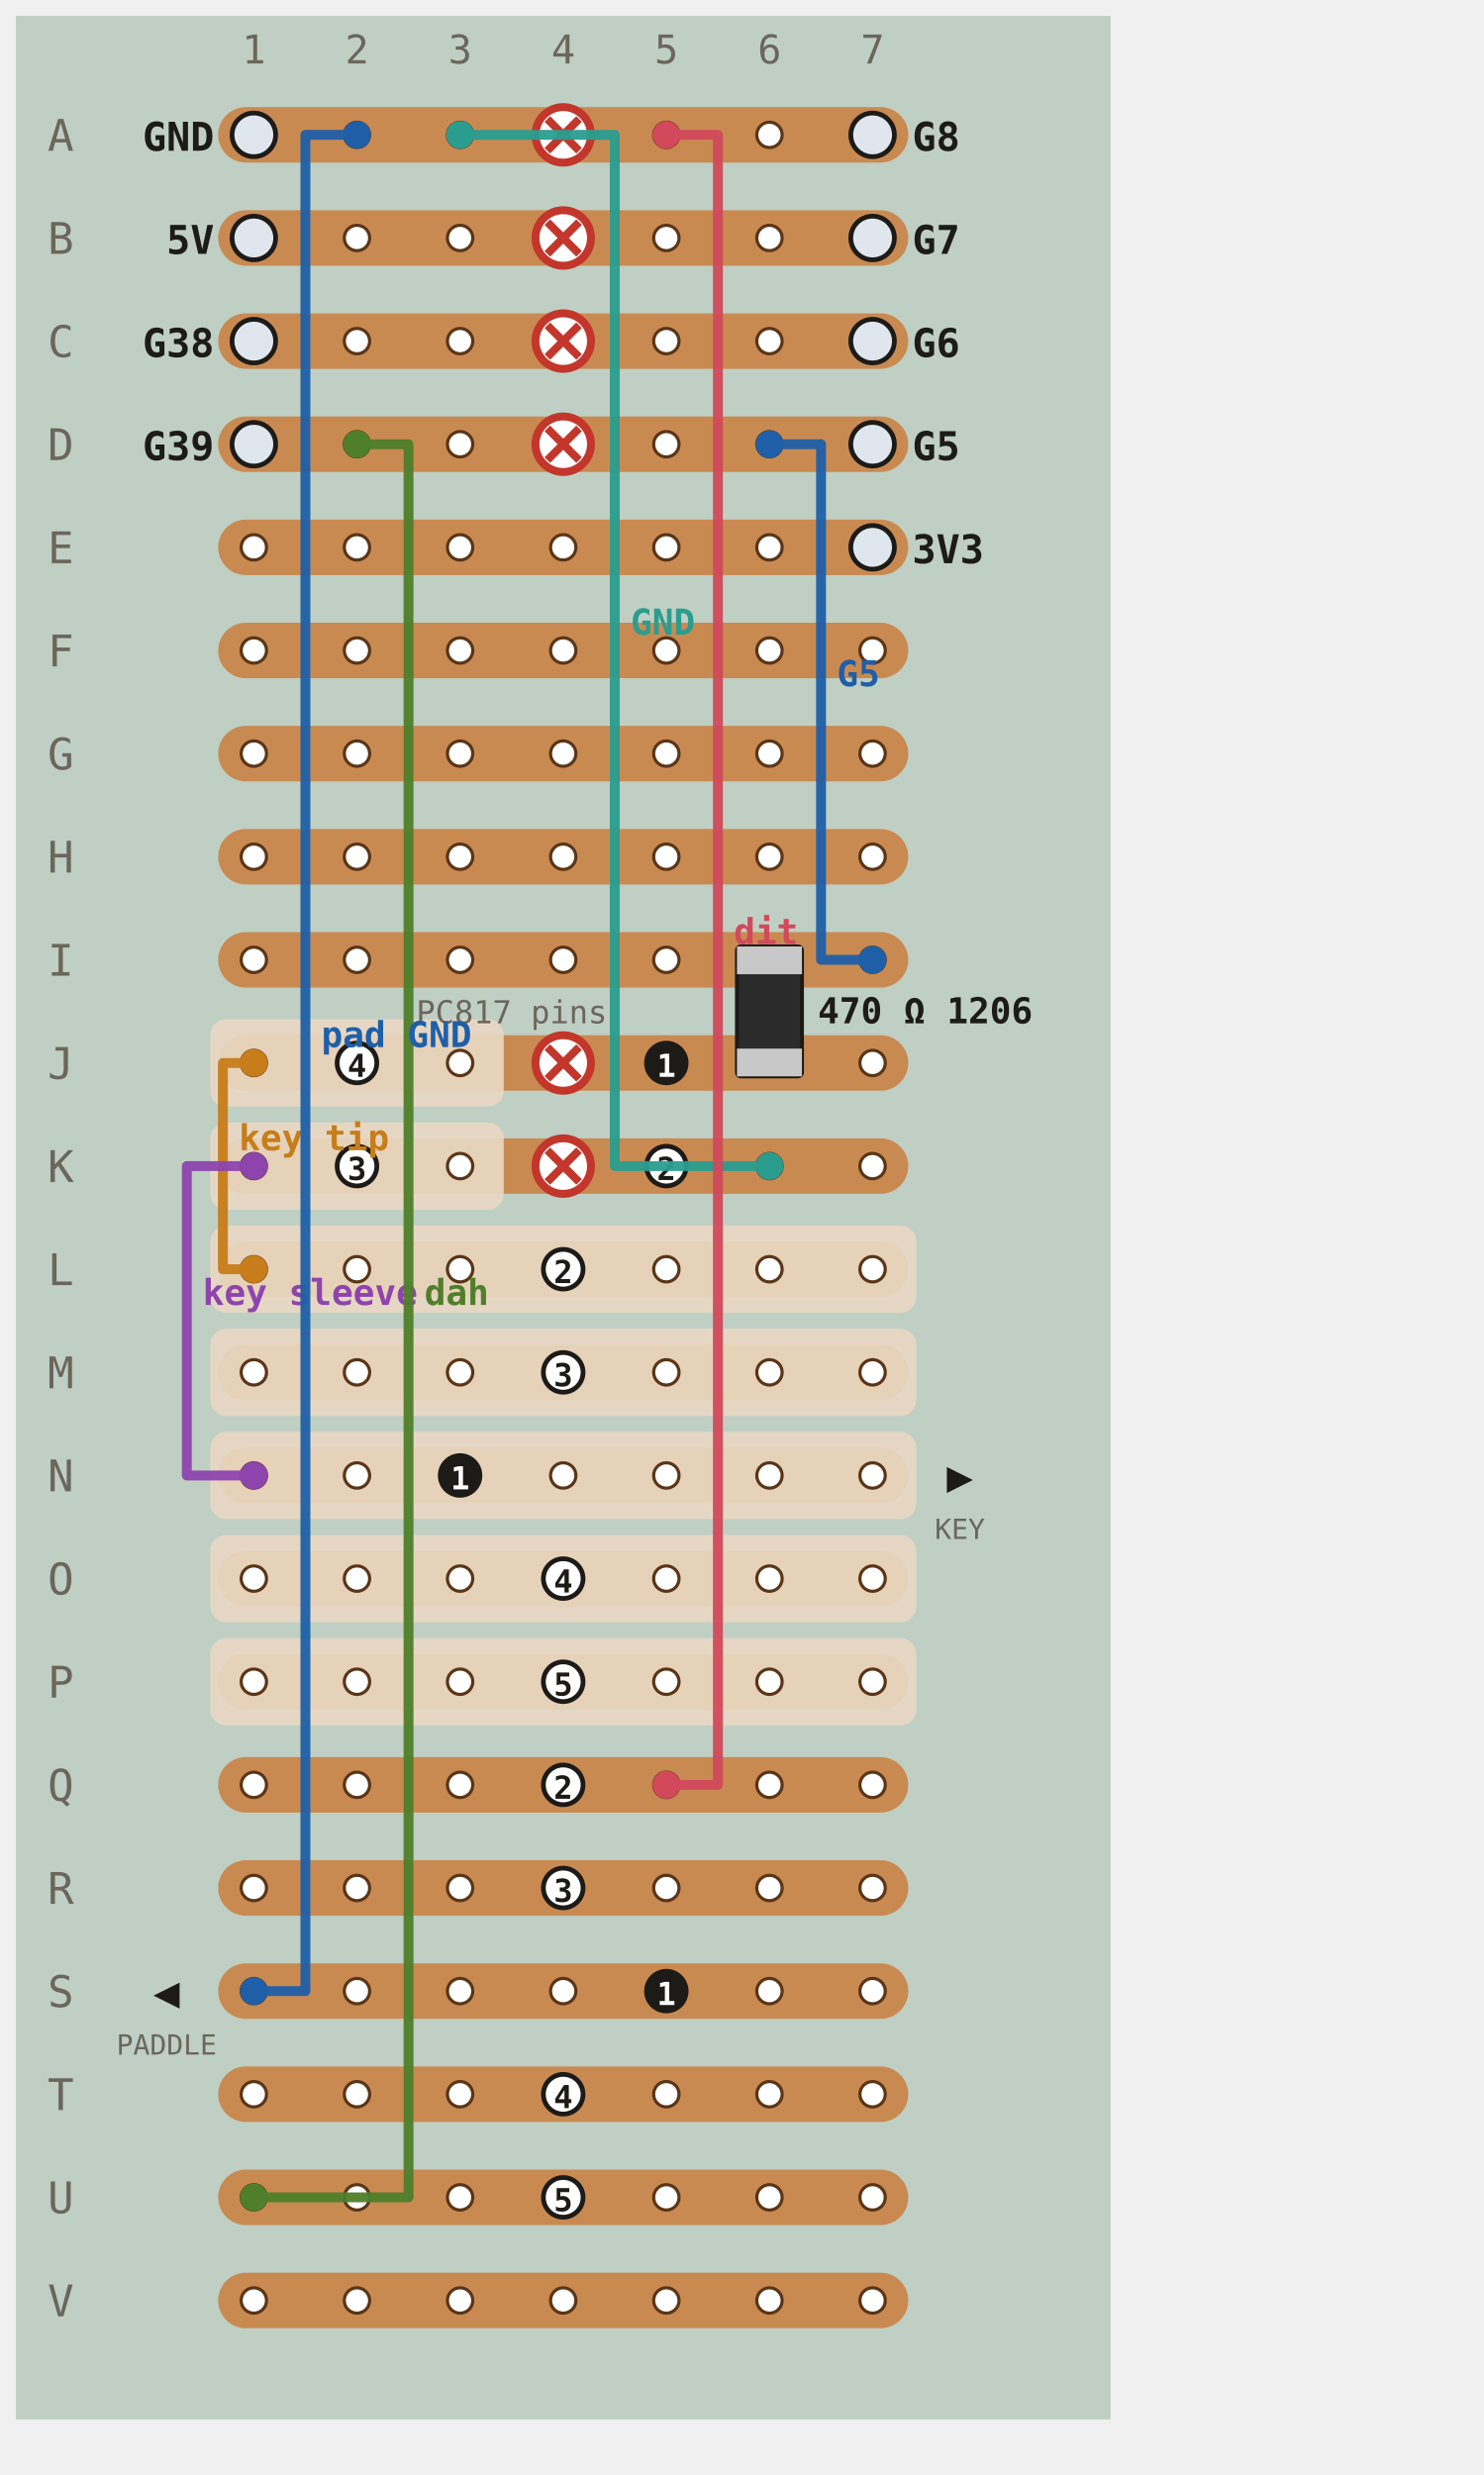
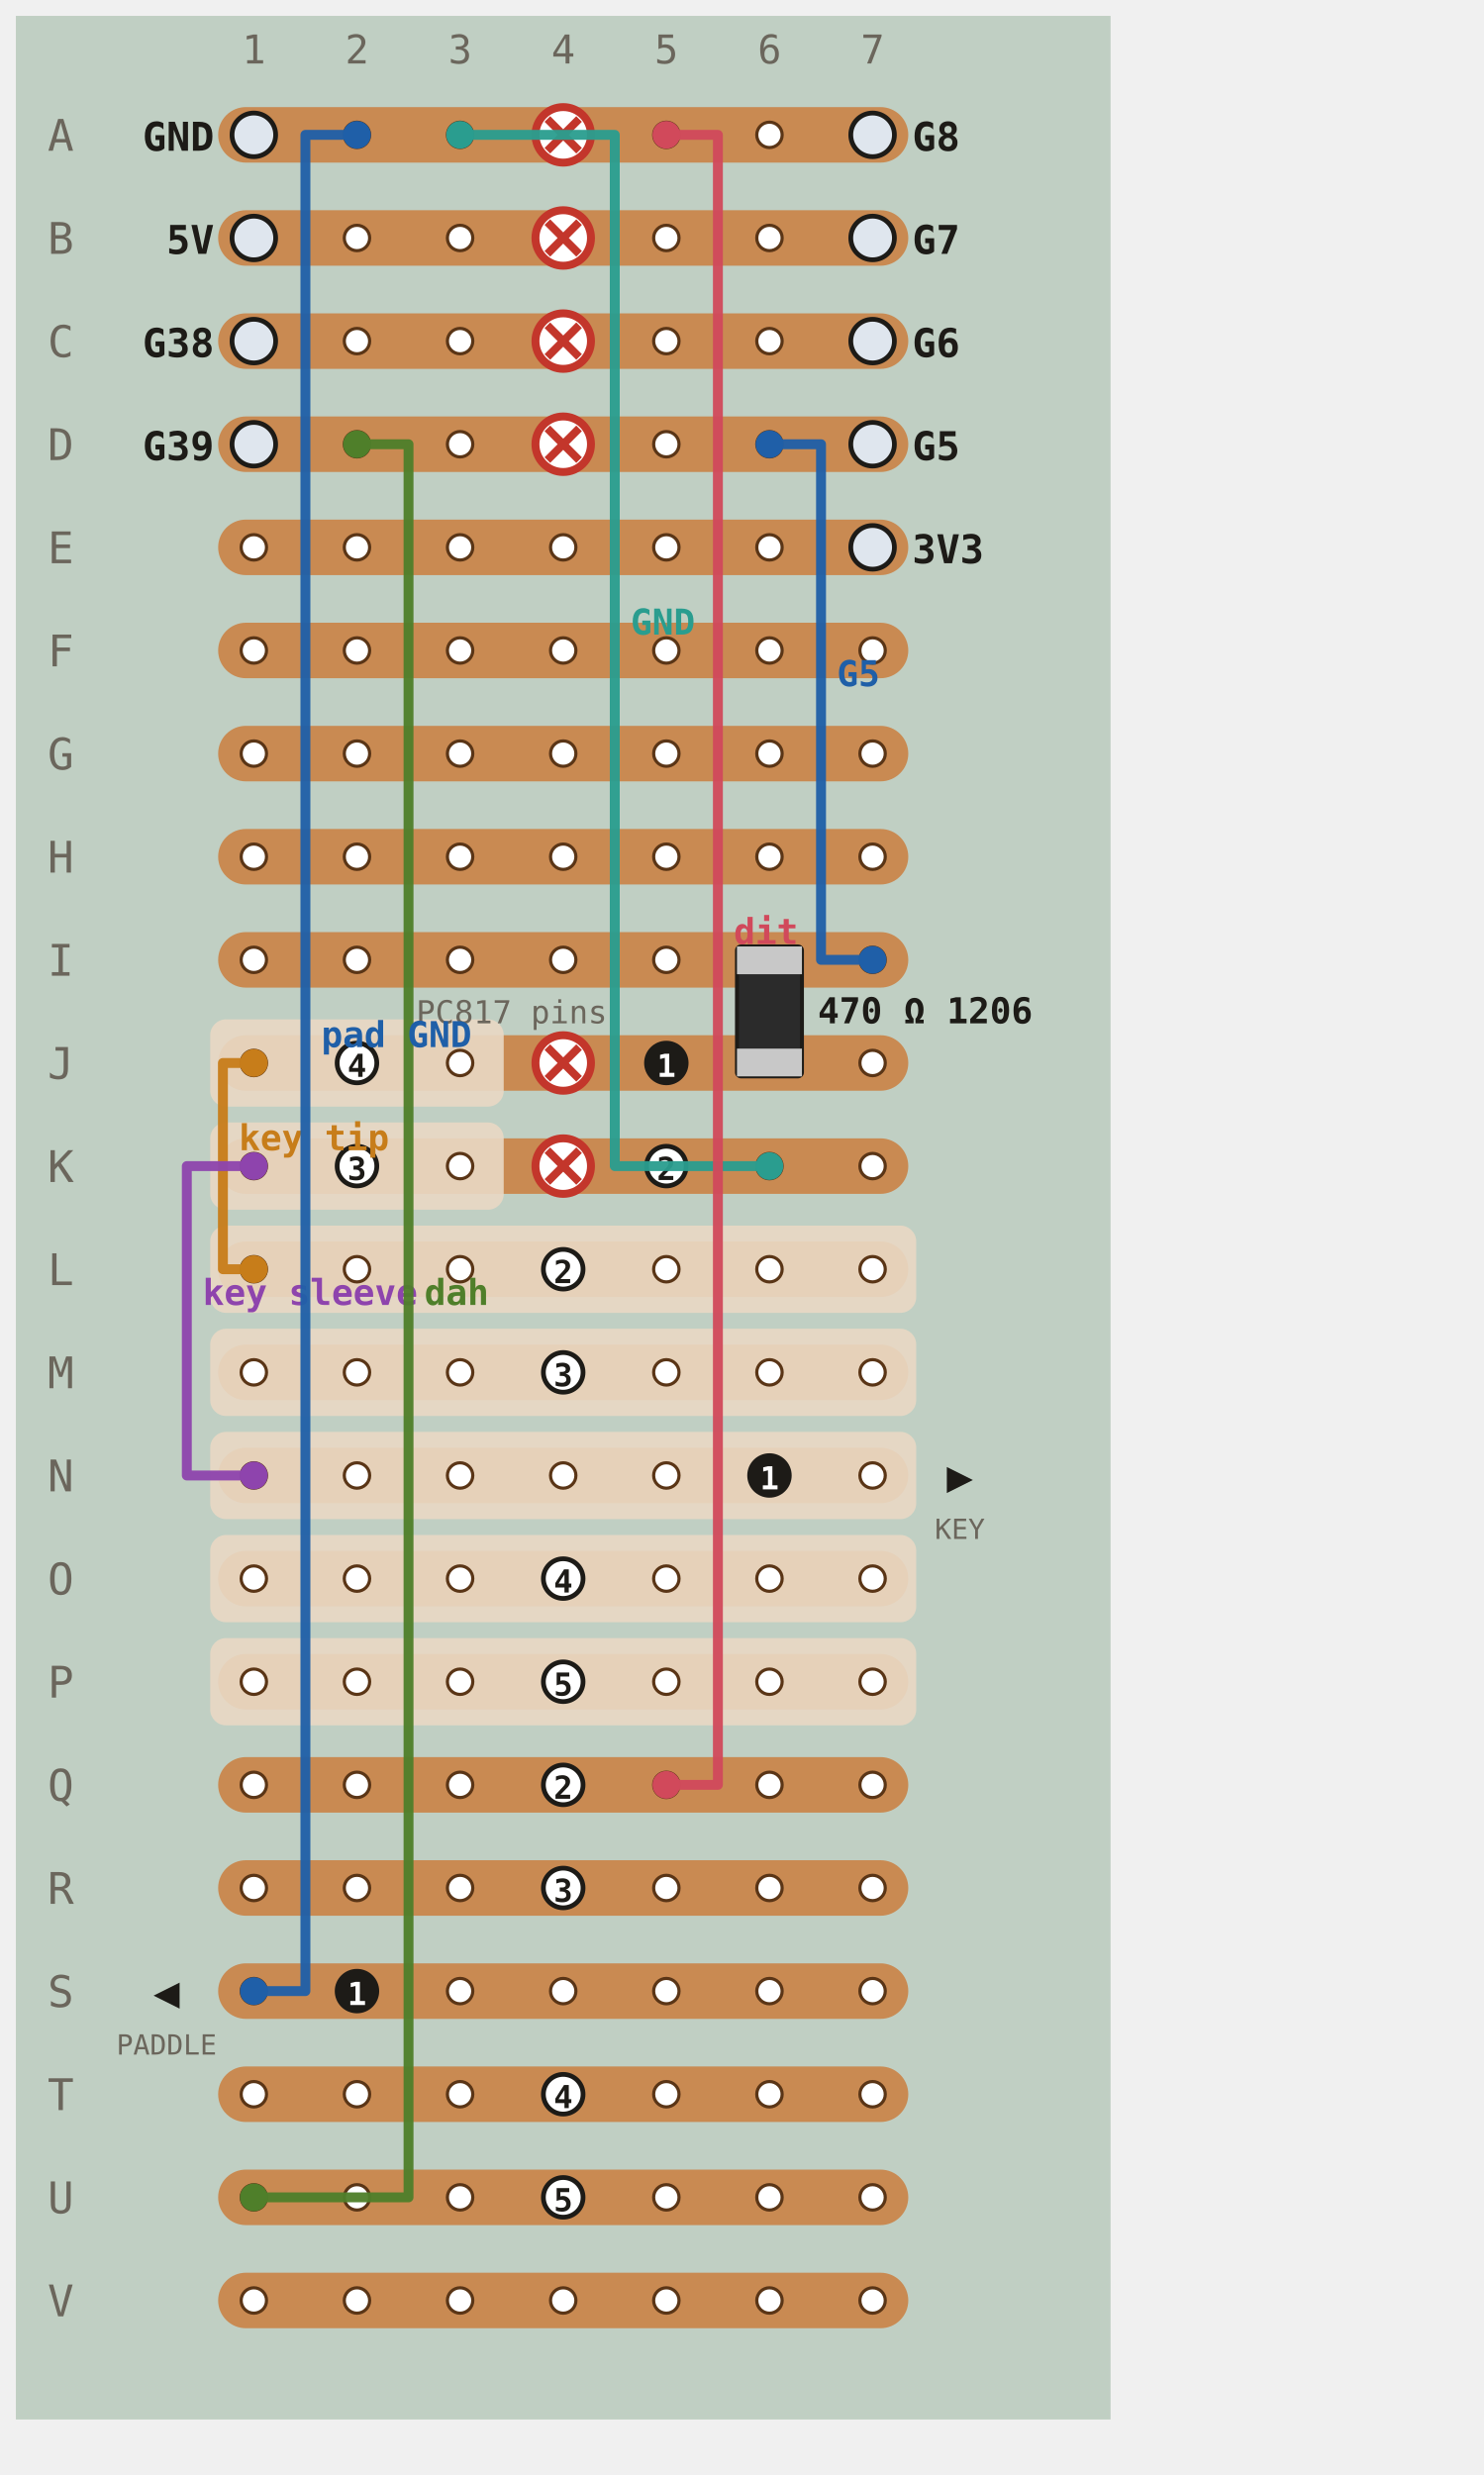
<svg xmlns="http://www.w3.org/2000/svg" viewBox="0 0 374 624" width="374" height="624" font-family="Menlo,Consolas,monospace" style="background:#ffffff">
  <rect x="4" y="4" width="276" height="606" fill="#2f6b3a" opacity=".25" />
  <rect x="55" y="27" width="174" height="14" rx="7" fill="#c98a52" />
  <text x="12" y="38" font-size="11" fill="#6b665c">A</text>
  <circle cx="64" cy="34" r="3.2" fill="#ffffff" stroke="#5a3516" stroke-width=".8" />
  <circle cx="90" cy="34" r="3.2" fill="#ffffff" stroke="#5a3516" stroke-width=".8" />
  <circle cx="116" cy="34" r="3.2" fill="#ffffff" stroke="#5a3516" stroke-width=".8" />
  <circle cx="142" cy="34" r="7" fill="#ffffff" stroke="#c3362b" stroke-width="2" />
  <path d="M138 30L146 38M146 30L138 38" stroke="#c3362b" stroke-width="2" />
  <circle cx="168" cy="34" r="3.2" fill="#ffffff" stroke="#5a3516" stroke-width=".8" />
  <circle cx="194" cy="34" r="3.2" fill="#ffffff" stroke="#5a3516" stroke-width=".8" />
  <circle cx="220" cy="34" r="3.2" fill="#ffffff" stroke="#5a3516" stroke-width=".8" />
  <rect x="55" y="53" width="174" height="14" rx="7" fill="#c98a52" />
  <text x="12" y="64" font-size="11" fill="#6b665c">B</text>
  <circle cx="64" cy="60" r="3.2" fill="#ffffff" stroke="#5a3516" stroke-width=".8" />
  <circle cx="90" cy="60" r="3.2" fill="#ffffff" stroke="#5a3516" stroke-width=".8" />
  <circle cx="116" cy="60" r="3.2" fill="#ffffff" stroke="#5a3516" stroke-width=".8" />
  <circle cx="142" cy="60" r="7" fill="#ffffff" stroke="#c3362b" stroke-width="2" />
  <path d="M138 56L146 64M146 56L138 64" stroke="#c3362b" stroke-width="2" />
  <circle cx="168" cy="60" r="3.2" fill="#ffffff" stroke="#5a3516" stroke-width=".8" />
  <circle cx="194" cy="60" r="3.2" fill="#ffffff" stroke="#5a3516" stroke-width=".8" />
  <circle cx="220" cy="60" r="3.2" fill="#ffffff" stroke="#5a3516" stroke-width=".8" />
  <rect x="55" y="79" width="174" height="14" rx="7" fill="#c98a52" />
  <text x="12" y="90" font-size="11" fill="#6b665c">C</text>
  <circle cx="64" cy="86" r="3.2" fill="#ffffff" stroke="#5a3516" stroke-width=".8" />
  <circle cx="90" cy="86" r="3.2" fill="#ffffff" stroke="#5a3516" stroke-width=".8" />
  <circle cx="116" cy="86" r="3.2" fill="#ffffff" stroke="#5a3516" stroke-width=".8" />
  <circle cx="142" cy="86" r="7" fill="#ffffff" stroke="#c3362b" stroke-width="2" />
  <path d="M138 82L146 90M146 82L138 90" stroke="#c3362b" stroke-width="2" />
  <circle cx="168" cy="86" r="3.2" fill="#ffffff" stroke="#5a3516" stroke-width=".8" />
  <circle cx="194" cy="86" r="3.2" fill="#ffffff" stroke="#5a3516" stroke-width=".8" />
  <circle cx="220" cy="86" r="3.2" fill="#ffffff" stroke="#5a3516" stroke-width=".8" />
  <rect x="55" y="105" width="174" height="14" rx="7" fill="#c98a52" />
  <text x="12" y="116" font-size="11" fill="#6b665c">D</text>
  <circle cx="64" cy="112" r="3.2" fill="#ffffff" stroke="#5a3516" stroke-width=".8" />
  <circle cx="90" cy="112" r="3.2" fill="#ffffff" stroke="#5a3516" stroke-width=".8" />
  <circle cx="116" cy="112" r="3.2" fill="#ffffff" stroke="#5a3516" stroke-width=".8" />
  <circle cx="142" cy="112" r="7" fill="#ffffff" stroke="#c3362b" stroke-width="2" />
  <path d="M138 108L146 116M146 108L138 116" stroke="#c3362b" stroke-width="2" />
  <circle cx="168" cy="112" r="3.2" fill="#ffffff" stroke="#5a3516" stroke-width=".8" />
  <circle cx="194" cy="112" r="3.2" fill="#ffffff" stroke="#5a3516" stroke-width=".8" />
  <circle cx="220" cy="112" r="3.2" fill="#ffffff" stroke="#5a3516" stroke-width=".8" />
  <rect x="55" y="131" width="174" height="14" rx="7" fill="#c98a52" />
  <text x="12" y="142" font-size="11" fill="#6b665c">E</text>
  <circle cx="64" cy="138" r="3.2" fill="#ffffff" stroke="#5a3516" stroke-width=".8" />
  <circle cx="90" cy="138" r="3.2" fill="#ffffff" stroke="#5a3516" stroke-width=".8" />
  <circle cx="116" cy="138" r="3.2" fill="#ffffff" stroke="#5a3516" stroke-width=".8" />
  <circle cx="142" cy="138" r="3.2" fill="#ffffff" stroke="#5a3516" stroke-width=".8" />
  <circle cx="168" cy="138" r="3.2" fill="#ffffff" stroke="#5a3516" stroke-width=".8" />
  <circle cx="194" cy="138" r="3.2" fill="#ffffff" stroke="#5a3516" stroke-width=".8" />
  <circle cx="220" cy="138" r="3.2" fill="#ffffff" stroke="#5a3516" stroke-width=".8" />
  <rect x="55" y="157" width="174" height="14" rx="7" fill="#c98a52" />
  <text x="12" y="168" font-size="11" fill="#6b665c">F</text>
  <circle cx="64" cy="164" r="3.2" fill="#ffffff" stroke="#5a3516" stroke-width=".8" />
  <circle cx="90" cy="164" r="3.2" fill="#ffffff" stroke="#5a3516" stroke-width=".8" />
  <circle cx="116" cy="164" r="3.2" fill="#ffffff" stroke="#5a3516" stroke-width=".8" />
  <circle cx="142" cy="164" r="3.2" fill="#ffffff" stroke="#5a3516" stroke-width=".8" />
  <circle cx="168" cy="164" r="3.2" fill="#ffffff" stroke="#5a3516" stroke-width=".8" />
  <circle cx="194" cy="164" r="3.2" fill="#ffffff" stroke="#5a3516" stroke-width=".8" />
  <circle cx="220" cy="164" r="3.2" fill="#ffffff" stroke="#5a3516" stroke-width=".8" />
  <rect x="55" y="183" width="174" height="14" rx="7" fill="#c98a52" />
  <text x="12" y="194" font-size="11" fill="#6b665c">G</text>
  <circle cx="64" cy="190" r="3.2" fill="#ffffff" stroke="#5a3516" stroke-width=".8" />
  <circle cx="90" cy="190" r="3.2" fill="#ffffff" stroke="#5a3516" stroke-width=".8" />
  <circle cx="116" cy="190" r="3.2" fill="#ffffff" stroke="#5a3516" stroke-width=".8" />
  <circle cx="142" cy="190" r="3.2" fill="#ffffff" stroke="#5a3516" stroke-width=".8" />
  <circle cx="168" cy="190" r="3.2" fill="#ffffff" stroke="#5a3516" stroke-width=".8" />
  <circle cx="194" cy="190" r="3.2" fill="#ffffff" stroke="#5a3516" stroke-width=".8" />
  <circle cx="220" cy="190" r="3.2" fill="#ffffff" stroke="#5a3516" stroke-width=".8" />
  <rect x="55" y="209" width="174" height="14" rx="7" fill="#c98a52" />
  <text x="12" y="220" font-size="11" fill="#6b665c">H</text>
  <circle cx="64" cy="216" r="3.2" fill="#ffffff" stroke="#5a3516" stroke-width=".8" />
  <circle cx="90" cy="216" r="3.2" fill="#ffffff" stroke="#5a3516" stroke-width=".8" />
  <circle cx="116" cy="216" r="3.2" fill="#ffffff" stroke="#5a3516" stroke-width=".8" />
  <circle cx="142" cy="216" r="3.2" fill="#ffffff" stroke="#5a3516" stroke-width=".8" />
  <circle cx="168" cy="216" r="3.2" fill="#ffffff" stroke="#5a3516" stroke-width=".8" />
  <circle cx="194" cy="216" r="3.2" fill="#ffffff" stroke="#5a3516" stroke-width=".8" />
  <circle cx="220" cy="216" r="3.2" fill="#ffffff" stroke="#5a3516" stroke-width=".8" />
  <rect x="55" y="235" width="174" height="14" rx="7" fill="#c98a52" />
  <text x="12" y="246" font-size="11" fill="#6b665c">I</text>
  <circle cx="64" cy="242" r="3.2" fill="#ffffff" stroke="#5a3516" stroke-width=".8" />
  <circle cx="90" cy="242" r="3.2" fill="#ffffff" stroke="#5a3516" stroke-width=".8" />
  <circle cx="116" cy="242" r="3.2" fill="#ffffff" stroke="#5a3516" stroke-width=".8" />
  <circle cx="142" cy="242" r="3.2" fill="#ffffff" stroke="#5a3516" stroke-width=".8" />
  <circle cx="168" cy="242" r="3.2" fill="#ffffff" stroke="#5a3516" stroke-width=".8" />
  <circle cx="194" cy="242" r="3.2" fill="#ffffff" stroke="#5a3516" stroke-width=".8" />
  <circle cx="220" cy="242" r="3.2" fill="#ffffff" stroke="#5a3516" stroke-width=".8" />
  <rect x="55" y="261" width="174" height="14" rx="7" fill="#c98a52" />
  <rect x="53" y="257" width="74" height="22" fill="#e9d8c4" opacity=".9" rx="4" />
  <text x="12" y="272" font-size="11" fill="#6b665c">J</text>
  <circle cx="64" cy="268" r="3.2" fill="#ffffff" stroke="#5a3516" stroke-width=".8" />
  <circle cx="90" cy="268" r="3.2" fill="#ffffff" stroke="#5a3516" stroke-width=".8" />
  <circle cx="116" cy="268" r="3.2" fill="#ffffff" stroke="#5a3516" stroke-width=".8" />
  <circle cx="142" cy="268" r="7" fill="#ffffff" stroke="#c3362b" stroke-width="2" />
  <path d="M138 264L146 272M146 264L138 272" stroke="#c3362b" stroke-width="2" />
  <circle cx="168" cy="268" r="3.2" fill="#ffffff" stroke="#5a3516" stroke-width=".8" />
  <circle cx="194" cy="268" r="3.2" fill="#ffffff" stroke="#5a3516" stroke-width=".8" />
  <circle cx="220" cy="268" r="3.2" fill="#ffffff" stroke="#5a3516" stroke-width=".8" />
  <rect x="55" y="287" width="174" height="14" rx="7" fill="#c98a52" />
  <rect x="53" y="283" width="74" height="22" fill="#e9d8c4" opacity=".9" rx="4" />
  <text x="12" y="298" font-size="11" fill="#6b665c">K</text>
  <circle cx="64" cy="294" r="3.2" fill="#ffffff" stroke="#5a3516" stroke-width=".8" />
  <circle cx="90" cy="294" r="3.2" fill="#ffffff" stroke="#5a3516" stroke-width=".8" />
  <circle cx="116" cy="294" r="3.2" fill="#ffffff" stroke="#5a3516" stroke-width=".8" />
  <circle cx="142" cy="294" r="7" fill="#ffffff" stroke="#c3362b" stroke-width="2" />
  <path d="M138 290L146 298M146 290L138 298" stroke="#c3362b" stroke-width="2" />
  <circle cx="168" cy="294" r="3.2" fill="#ffffff" stroke="#5a3516" stroke-width=".8" />
  <circle cx="194" cy="294" r="3.2" fill="#ffffff" stroke="#5a3516" stroke-width=".8" />
  <circle cx="220" cy="294" r="3.2" fill="#ffffff" stroke="#5a3516" stroke-width=".8" />
  <rect x="55" y="313" width="174" height="14" rx="7" fill="#c98a52" />
  <rect x="53" y="309" width="178" height="22" fill="#e9d8c4" opacity=".9" rx="4" />
  <text x="12" y="324" font-size="11" fill="#6b665c">L</text>
  <circle cx="64" cy="320" r="3.2" fill="#ffffff" stroke="#5a3516" stroke-width=".8" />
  <circle cx="90" cy="320" r="3.2" fill="#ffffff" stroke="#5a3516" stroke-width=".8" />
  <circle cx="116" cy="320" r="3.2" fill="#ffffff" stroke="#5a3516" stroke-width=".8" />
  <circle cx="142" cy="320" r="3.2" fill="#ffffff" stroke="#5a3516" stroke-width=".8" />
  <circle cx="168" cy="320" r="3.2" fill="#ffffff" stroke="#5a3516" stroke-width=".8" />
  <circle cx="194" cy="320" r="3.2" fill="#ffffff" stroke="#5a3516" stroke-width=".8" />
  <circle cx="220" cy="320" r="3.2" fill="#ffffff" stroke="#5a3516" stroke-width=".8" />
  <rect x="55" y="339" width="174" height="14" rx="7" fill="#c98a52" />
  <rect x="53" y="335" width="178" height="22" fill="#e9d8c4" opacity=".9" rx="4" />
  <text x="12" y="350" font-size="11" fill="#6b665c">M</text>
  <circle cx="64" cy="346" r="3.2" fill="#ffffff" stroke="#5a3516" stroke-width=".8" />
  <circle cx="90" cy="346" r="3.2" fill="#ffffff" stroke="#5a3516" stroke-width=".8" />
  <circle cx="116" cy="346" r="3.2" fill="#ffffff" stroke="#5a3516" stroke-width=".8" />
  <circle cx="142" cy="346" r="3.2" fill="#ffffff" stroke="#5a3516" stroke-width=".8" />
  <circle cx="168" cy="346" r="3.2" fill="#ffffff" stroke="#5a3516" stroke-width=".8" />
  <circle cx="194" cy="346" r="3.2" fill="#ffffff" stroke="#5a3516" stroke-width=".8" />
  <circle cx="220" cy="346" r="3.2" fill="#ffffff" stroke="#5a3516" stroke-width=".8" />
  <rect x="55" y="365" width="174" height="14" rx="7" fill="#c98a52" />
  <rect x="53" y="361" width="178" height="22" fill="#e9d8c4" opacity=".9" rx="4" />
  <text x="12" y="376" font-size="11" fill="#6b665c">N</text>
  <circle cx="64" cy="372" r="3.2" fill="#ffffff" stroke="#5a3516" stroke-width=".8" />
  <circle cx="90" cy="372" r="3.2" fill="#ffffff" stroke="#5a3516" stroke-width=".8" />
  <circle cx="116" cy="372" r="3.2" fill="#ffffff" stroke="#5a3516" stroke-width=".8" />
  <circle cx="142" cy="372" r="3.2" fill="#ffffff" stroke="#5a3516" stroke-width=".8" />
  <circle cx="168" cy="372" r="3.2" fill="#ffffff" stroke="#5a3516" stroke-width=".8" />
  <circle cx="194" cy="372" r="3.2" fill="#ffffff" stroke="#5a3516" stroke-width=".8" />
  <circle cx="220" cy="372" r="3.2" fill="#ffffff" stroke="#5a3516" stroke-width=".8" />
  <rect x="55" y="391" width="174" height="14" rx="7" fill="#c98a52" />
  <rect x="53" y="387" width="178" height="22" fill="#e9d8c4" opacity=".9" rx="4" />
  <text x="12" y="402" font-size="11" fill="#6b665c">O</text>
  <circle cx="64" cy="398" r="3.2" fill="#ffffff" stroke="#5a3516" stroke-width=".8" />
  <circle cx="90" cy="398" r="3.2" fill="#ffffff" stroke="#5a3516" stroke-width=".8" />
  <circle cx="116" cy="398" r="3.2" fill="#ffffff" stroke="#5a3516" stroke-width=".8" />
  <circle cx="142" cy="398" r="3.2" fill="#ffffff" stroke="#5a3516" stroke-width=".8" />
  <circle cx="168" cy="398" r="3.2" fill="#ffffff" stroke="#5a3516" stroke-width=".8" />
  <circle cx="194" cy="398" r="3.2" fill="#ffffff" stroke="#5a3516" stroke-width=".8" />
  <circle cx="220" cy="398" r="3.2" fill="#ffffff" stroke="#5a3516" stroke-width=".8" />
  <rect x="55" y="417" width="174" height="14" rx="7" fill="#c98a52" />
  <rect x="53" y="413" width="178" height="22" fill="#e9d8c4" opacity=".9" rx="4" />
  <text x="12" y="428" font-size="11" fill="#6b665c">P</text>
  <circle cx="64" cy="424" r="3.2" fill="#ffffff" stroke="#5a3516" stroke-width=".8" />
  <circle cx="90" cy="424" r="3.2" fill="#ffffff" stroke="#5a3516" stroke-width=".8" />
  <circle cx="116" cy="424" r="3.2" fill="#ffffff" stroke="#5a3516" stroke-width=".8" />
  <circle cx="142" cy="424" r="3.2" fill="#ffffff" stroke="#5a3516" stroke-width=".8" />
  <circle cx="168" cy="424" r="3.2" fill="#ffffff" stroke="#5a3516" stroke-width=".8" />
  <circle cx="194" cy="424" r="3.2" fill="#ffffff" stroke="#5a3516" stroke-width=".8" />
  <circle cx="220" cy="424" r="3.2" fill="#ffffff" stroke="#5a3516" stroke-width=".8" />
  <rect x="55" y="443" width="174" height="14" rx="7" fill="#c98a52" />
  <text x="12" y="454" font-size="11" fill="#6b665c">Q</text>
  <circle cx="64" cy="450" r="3.2" fill="#ffffff" stroke="#5a3516" stroke-width=".8" />
  <circle cx="90" cy="450" r="3.2" fill="#ffffff" stroke="#5a3516" stroke-width=".8" />
  <circle cx="116" cy="450" r="3.2" fill="#ffffff" stroke="#5a3516" stroke-width=".8" />
  <circle cx="142" cy="450" r="3.2" fill="#ffffff" stroke="#5a3516" stroke-width=".8" />
  <circle cx="168" cy="450" r="3.2" fill="#ffffff" stroke="#5a3516" stroke-width=".8" />
  <circle cx="194" cy="450" r="3.2" fill="#ffffff" stroke="#5a3516" stroke-width=".8" />
  <circle cx="220" cy="450" r="3.2" fill="#ffffff" stroke="#5a3516" stroke-width=".8" />
  <rect x="55" y="469" width="174" height="14" rx="7" fill="#c98a52" />
  <text x="12" y="480" font-size="11" fill="#6b665c">R</text>
  <circle cx="64" cy="476" r="3.2" fill="#ffffff" stroke="#5a3516" stroke-width=".8" />
  <circle cx="90" cy="476" r="3.2" fill="#ffffff" stroke="#5a3516" stroke-width=".8" />
  <circle cx="116" cy="476" r="3.2" fill="#ffffff" stroke="#5a3516" stroke-width=".8" />
  <circle cx="142" cy="476" r="3.2" fill="#ffffff" stroke="#5a3516" stroke-width=".8" />
  <circle cx="168" cy="476" r="3.2" fill="#ffffff" stroke="#5a3516" stroke-width=".8" />
  <circle cx="194" cy="476" r="3.2" fill="#ffffff" stroke="#5a3516" stroke-width=".8" />
  <circle cx="220" cy="476" r="3.2" fill="#ffffff" stroke="#5a3516" stroke-width=".8" />
  <rect x="55" y="495" width="174" height="14" rx="7" fill="#c98a52" />
  <text x="12" y="506" font-size="11" fill="#6b665c">S</text>
  <circle cx="64" cy="502" r="3.2" fill="#ffffff" stroke="#5a3516" stroke-width=".8" />
  <circle cx="90" cy="502" r="3.2" fill="#ffffff" stroke="#5a3516" stroke-width=".8" />
  <circle cx="116" cy="502" r="3.2" fill="#ffffff" stroke="#5a3516" stroke-width=".8" />
  <circle cx="142" cy="502" r="3.2" fill="#ffffff" stroke="#5a3516" stroke-width=".8" />
  <circle cx="168" cy="502" r="3.2" fill="#ffffff" stroke="#5a3516" stroke-width=".8" />
  <circle cx="194" cy="502" r="3.2" fill="#ffffff" stroke="#5a3516" stroke-width=".8" />
  <circle cx="220" cy="502" r="3.2" fill="#ffffff" stroke="#5a3516" stroke-width=".8" />
  <rect x="55" y="521" width="174" height="14" rx="7" fill="#c98a52" />
  <text x="12" y="532" font-size="11" fill="#6b665c">T</text>
  <circle cx="64" cy="528" r="3.2" fill="#ffffff" stroke="#5a3516" stroke-width=".8" />
  <circle cx="90" cy="528" r="3.2" fill="#ffffff" stroke="#5a3516" stroke-width=".8" />
  <circle cx="116" cy="528" r="3.2" fill="#ffffff" stroke="#5a3516" stroke-width=".8" />
  <circle cx="142" cy="528" r="3.2" fill="#ffffff" stroke="#5a3516" stroke-width=".8" />
  <circle cx="168" cy="528" r="3.2" fill="#ffffff" stroke="#5a3516" stroke-width=".8" />
  <circle cx="194" cy="528" r="3.2" fill="#ffffff" stroke="#5a3516" stroke-width=".8" />
  <circle cx="220" cy="528" r="3.2" fill="#ffffff" stroke="#5a3516" stroke-width=".8" />
  <rect x="55" y="547" width="174" height="14" rx="7" fill="#c98a52" />
  <text x="12" y="558" font-size="11" fill="#6b665c">U</text>
  <circle cx="64" cy="554" r="3.2" fill="#ffffff" stroke="#5a3516" stroke-width=".8" />
  <circle cx="90" cy="554" r="3.2" fill="#ffffff" stroke="#5a3516" stroke-width=".8" />
  <circle cx="116" cy="554" r="3.2" fill="#ffffff" stroke="#5a3516" stroke-width=".8" />
  <circle cx="142" cy="554" r="3.2" fill="#ffffff" stroke="#5a3516" stroke-width=".8" />
  <circle cx="168" cy="554" r="3.2" fill="#ffffff" stroke="#5a3516" stroke-width=".8" />
  <circle cx="194" cy="554" r="3.2" fill="#ffffff" stroke="#5a3516" stroke-width=".8" />
  <circle cx="220" cy="554" r="3.2" fill="#ffffff" stroke="#5a3516" stroke-width=".8" />
  <rect x="55" y="573" width="174" height="14" rx="7" fill="#c98a52" />
  <text x="12" y="584" font-size="11" fill="#6b665c">V</text>
  <circle cx="64" cy="580" r="3.2" fill="#ffffff" stroke="#5a3516" stroke-width=".8" />
  <circle cx="90" cy="580" r="3.2" fill="#ffffff" stroke="#5a3516" stroke-width=".8" />
  <circle cx="116" cy="580" r="3.2" fill="#ffffff" stroke="#5a3516" stroke-width=".8" />
  <circle cx="142" cy="580" r="3.2" fill="#ffffff" stroke="#5a3516" stroke-width=".8" />
  <circle cx="168" cy="580" r="3.2" fill="#ffffff" stroke="#5a3516" stroke-width=".8" />
  <circle cx="194" cy="580" r="3.2" fill="#ffffff" stroke="#5a3516" stroke-width=".8" />
  <circle cx="220" cy="580" r="3.2" fill="#ffffff" stroke="#5a3516" stroke-width=".8" />
  <text x="61" y="16" font-size="10" fill="#6b665c">1</text>
  <text x="87" y="16" font-size="10" fill="#6b665c">2</text>
  <text x="113" y="16" font-size="10" fill="#6b665c">3</text>
  <text x="139" y="16" font-size="10" fill="#6b665c">4</text>
  <text x="165" y="16" font-size="10" fill="#6b665c">5</text>
  <text x="191" y="16" font-size="10" fill="#6b665c">6</text>
  <text x="217" y="16" font-size="10" fill="#6b665c">7</text>
  <circle cx="64" cy="34" r="5.5" fill="#dfe6ee" stroke="#1d1b17" stroke-width="1.2" />
  <text x="54" y="38" font-size="10" text-anchor="end" fill="#1d1b17" font-weight="600">GND</text>
  <circle cx="64" cy="60" r="5.5" fill="#dfe6ee" stroke="#1d1b17" stroke-width="1.2" />
  <text x="54" y="64" font-size="10" text-anchor="end" fill="#1d1b17" font-weight="600">5V</text>
  <circle cx="64" cy="86" r="5.5" fill="#dfe6ee" stroke="#1d1b17" stroke-width="1.2" />
  <text x="54" y="90" font-size="10" text-anchor="end" fill="#1d1b17" font-weight="600">G38</text>
  <circle cx="64" cy="112" r="5.5" fill="#dfe6ee" stroke="#1d1b17" stroke-width="1.2" />
  <text x="54" y="116" font-size="10" text-anchor="end" fill="#1d1b17" font-weight="600">G39</text>
  <circle cx="220" cy="34" r="5.5" fill="#dfe6ee" stroke="#1d1b17" stroke-width="1.2" />
  <text x="230" y="38" font-size="10" text-anchor="start" fill="#1d1b17" font-weight="600">G8</text>
  <circle cx="220" cy="60" r="5.5" fill="#dfe6ee" stroke="#1d1b17" stroke-width="1.2" />
  <text x="230" y="64" font-size="10" text-anchor="start" fill="#1d1b17" font-weight="600">G7</text>
  <circle cx="220" cy="86" r="5.5" fill="#dfe6ee" stroke="#1d1b17" stroke-width="1.2" />
  <text x="230" y="90" font-size="10" text-anchor="start" fill="#1d1b17" font-weight="600">G6</text>
  <circle cx="220" cy="112" r="5.5" fill="#dfe6ee" stroke="#1d1b17" stroke-width="1.2" />
  <text x="230" y="116" font-size="10" text-anchor="start" fill="#1d1b17" font-weight="600">G5</text>
  <circle cx="220" cy="138" r="5.5" fill="#dfe6ee" stroke="#1d1b17" stroke-width="1.2" />
  <text x="230" y="142" font-size="10" text-anchor="start" fill="#1d1b17" font-weight="600">3V3</text>
  <text x="129.0" y="258" font-size="8" text-anchor="middle" fill="#6b665c">PC817 pins</text>
  <circle cx="168" cy="268" r="5" fill="#1d1b17" stroke="#1d1b17" stroke-width="1.2" />
  <text x="168" y="271.5" font-size="8" text-anchor="middle" fill="#ffffff" font-weight="600">1</text>
  <circle cx="168" cy="294" r="5" fill="#ffffff" stroke="#1d1b17" stroke-width="1.2" />
  <text x="168" y="297.5" font-size="8" text-anchor="middle" fill="#1d1b17" font-weight="600">2</text>
  <circle cx="90" cy="294" r="5" fill="#ffffff" stroke="#1d1b17" stroke-width="1.2" />
  <text x="90" y="297.5" font-size="8" text-anchor="middle" fill="#1d1b17" font-weight="600">3</text>
  <circle cx="90" cy="268" r="5" fill="#ffffff" stroke="#1d1b17" stroke-width="1.2" />
  <text x="90" y="271.5" font-size="8" text-anchor="middle" fill="#1d1b17" font-weight="600">4</text>
  <text x="242" y="376.0" font-size="11" text-anchor="middle" fill="#1d1b17">▶</text>
  <text x="242" y="388.0" font-size="7" text-anchor="middle" fill="#6b665c">KEY</text>
  <circle cx="142" cy="320" r="5" fill="#ffffff" stroke="#1d1b17" stroke-width="1.2" />
  <text x="142" y="323.5" font-size="8" text-anchor="middle" fill="#1d1b17" font-weight="600">2</text>
  <circle cx="142" cy="346" r="5" fill="#ffffff" stroke="#1d1b17" stroke-width="1.2" />
  <text x="142" y="349.5" font-size="8" text-anchor="middle" fill="#1d1b17" font-weight="600">3</text>
  <circle cx="142" cy="398" r="5" fill="#ffffff" stroke="#1d1b17" stroke-width="1.2" />
  <text x="142" y="401.5" font-size="8" text-anchor="middle" fill="#1d1b17" font-weight="600">4</text>
  <circle cx="142" cy="424" r="5" fill="#ffffff" stroke="#1d1b17" stroke-width="1.2" />
  <text x="142" y="427.5" font-size="8" text-anchor="middle" fill="#1d1b17" font-weight="600">5</text>
-   <circle cx="116" cy="372" r="5" fill="#1d1b17" stroke="#1d1b17" stroke-width="1.2" />
-   <text x="116" y="375.5" font-size="8" text-anchor="middle" fill="#ffffff" font-weight="600">1</text>
+   <circle cx="194" cy="372" r="5" fill="#1d1b17" stroke="#1d1b17" stroke-width="1.2" />
+   <text x="194" y="375.5" font-size="8" text-anchor="middle" fill="#ffffff" font-weight="600">1</text>
  <text x="42" y="506.0" font-size="11" text-anchor="middle" fill="#1d1b17">◀</text>
  <text x="42" y="518.0" font-size="7" text-anchor="middle" fill="#6b665c">PADDLE</text>
  <circle cx="142" cy="450" r="5" fill="#ffffff" stroke="#1d1b17" stroke-width="1.2" />
  <text x="142" y="453.5" font-size="8" text-anchor="middle" fill="#1d1b17" font-weight="600">2</text>
  <circle cx="142" cy="476" r="5" fill="#ffffff" stroke="#1d1b17" stroke-width="1.2" />
  <text x="142" y="479.5" font-size="8" text-anchor="middle" fill="#1d1b17" font-weight="600">3</text>
  <circle cx="142" cy="528" r="5" fill="#ffffff" stroke="#1d1b17" stroke-width="1.2" />
  <text x="142" y="531.5" font-size="8" text-anchor="middle" fill="#1d1b17" font-weight="600">4</text>
  <circle cx="142" cy="554" r="5" fill="#ffffff" stroke="#1d1b17" stroke-width="1.2" />
  <text x="142" y="557.5" font-size="8" text-anchor="middle" fill="#1d1b17" font-weight="600">5</text>
-   <circle cx="168" cy="502" r="5" fill="#1d1b17" stroke="#1d1b17" stroke-width="1.2" />
-   <text x="168" y="505.5" font-size="8" text-anchor="middle" fill="#ffffff" font-weight="600">1</text>
+   <circle cx="90" cy="502" r="5" fill="#1d1b17" stroke="#1d1b17" stroke-width="1.2" />
+   <text x="90" y="505.5" font-size="8" text-anchor="middle" fill="#ffffff" font-weight="600">1</text>
  <path d="M194 112L207.0 112L207.0 242L220 242" stroke="#1f5fa8" stroke-width="2.5" fill="none" stroke-linejoin="round" opacity=".95" />
  <circle cx="194" cy="112" r="3.5" fill="#1f5fa8" />
  <circle cx="220" cy="242" r="3.5" fill="#1f5fa8" />
  <text x="211.0" y="173.0" font-size="9" fill="#1f5fa8" font-weight="600">G5</text>
  <path d="M194 294L155.0 294L155.0 34L116 34" stroke="#2a9d8f" stroke-width="2.5" fill="none" stroke-linejoin="round" opacity=".95" />
  <circle cx="194" cy="294" r="3.5" fill="#2a9d8f" />
  <circle cx="116" cy="34" r="3.5" fill="#2a9d8f" />
  <text x="159.0" y="160.0" font-size="9" fill="#2a9d8f" font-weight="600">GND</text>
  <path d="M64 320L56.2 320L56.2 268L64 268" stroke="#c77d1a" stroke-width="2.5" fill="none" stroke-linejoin="round" opacity=".95" />
  <circle cx="64" cy="320" r="3.5" fill="#c77d1a" />
  <circle cx="64" cy="268" r="3.5" fill="#c77d1a" />
  <text x="60.2" y="290.0" font-size="9" fill="#c77d1a" font-weight="600">key tip</text>
  <path d="M64 372L47.1 372L47.1 294L64 294" stroke="#8e44ad" stroke-width="2.5" fill="none" stroke-linejoin="round" opacity=".95" />
  <circle cx="64" cy="372" r="3.5" fill="#8e44ad" />
  <circle cx="64" cy="294" r="3.5" fill="#8e44ad" />
  <text x="51.1" y="329.0" font-size="9" fill="#8e44ad" font-weight="600">key sleeve</text>
  <path d="M168 450L181.0 450L181.0 34L168 34" stroke="#d1495b" stroke-width="2.5" fill="none" stroke-linejoin="round" opacity=".95" />
  <circle cx="168" cy="450" r="3.5" fill="#d1495b" />
  <circle cx="168" cy="34" r="3.5" fill="#d1495b" />
  <text x="185.0" y="238.0" font-size="9" fill="#d1495b" font-weight="600">dit</text>
  <path d="M64 554L103.0 554L103.0 112L90 112" stroke="#4f7f2a" stroke-width="2.5" fill="none" stroke-linejoin="round" opacity=".95" />
  <circle cx="64" cy="554" r="3.5" fill="#4f7f2a" />
  <circle cx="90" cy="112" r="3.5" fill="#4f7f2a" />
  <text x="107.0" y="329.0" font-size="9" fill="#4f7f2a" font-weight="600">dah</text>
  <path d="M64 502L77.0 502L77.0 34L90 34" stroke="#1f5fa8" stroke-width="2.5" fill="none" stroke-linejoin="round" opacity=".95" />
  <circle cx="64" cy="502" r="3.5" fill="#1f5fa8" />
  <circle cx="90" cy="34" r="3.5" fill="#1f5fa8" />
  <text x="81.0" y="264.0" font-size="9" fill="#1f5fa8" font-weight="600">pad GND</text>
  <rect x="185.811" y="238.622" width="16.378" height="32.756" fill="#2b2b2b" stroke="#1d1b17" stroke-width="1" rx="1" />
  <rect x="185.811" y="238.622" width="16.378" height="7" fill="#c8c8c8" />
  <rect x="185.811" y="264.378" width="16.378" height="7" fill="#c8c8c8" />
  <text x="206.189" y="258.0" font-size="9" fill="#1d1b17" font-weight="600">470 Ω 1206</text>
</svg>
